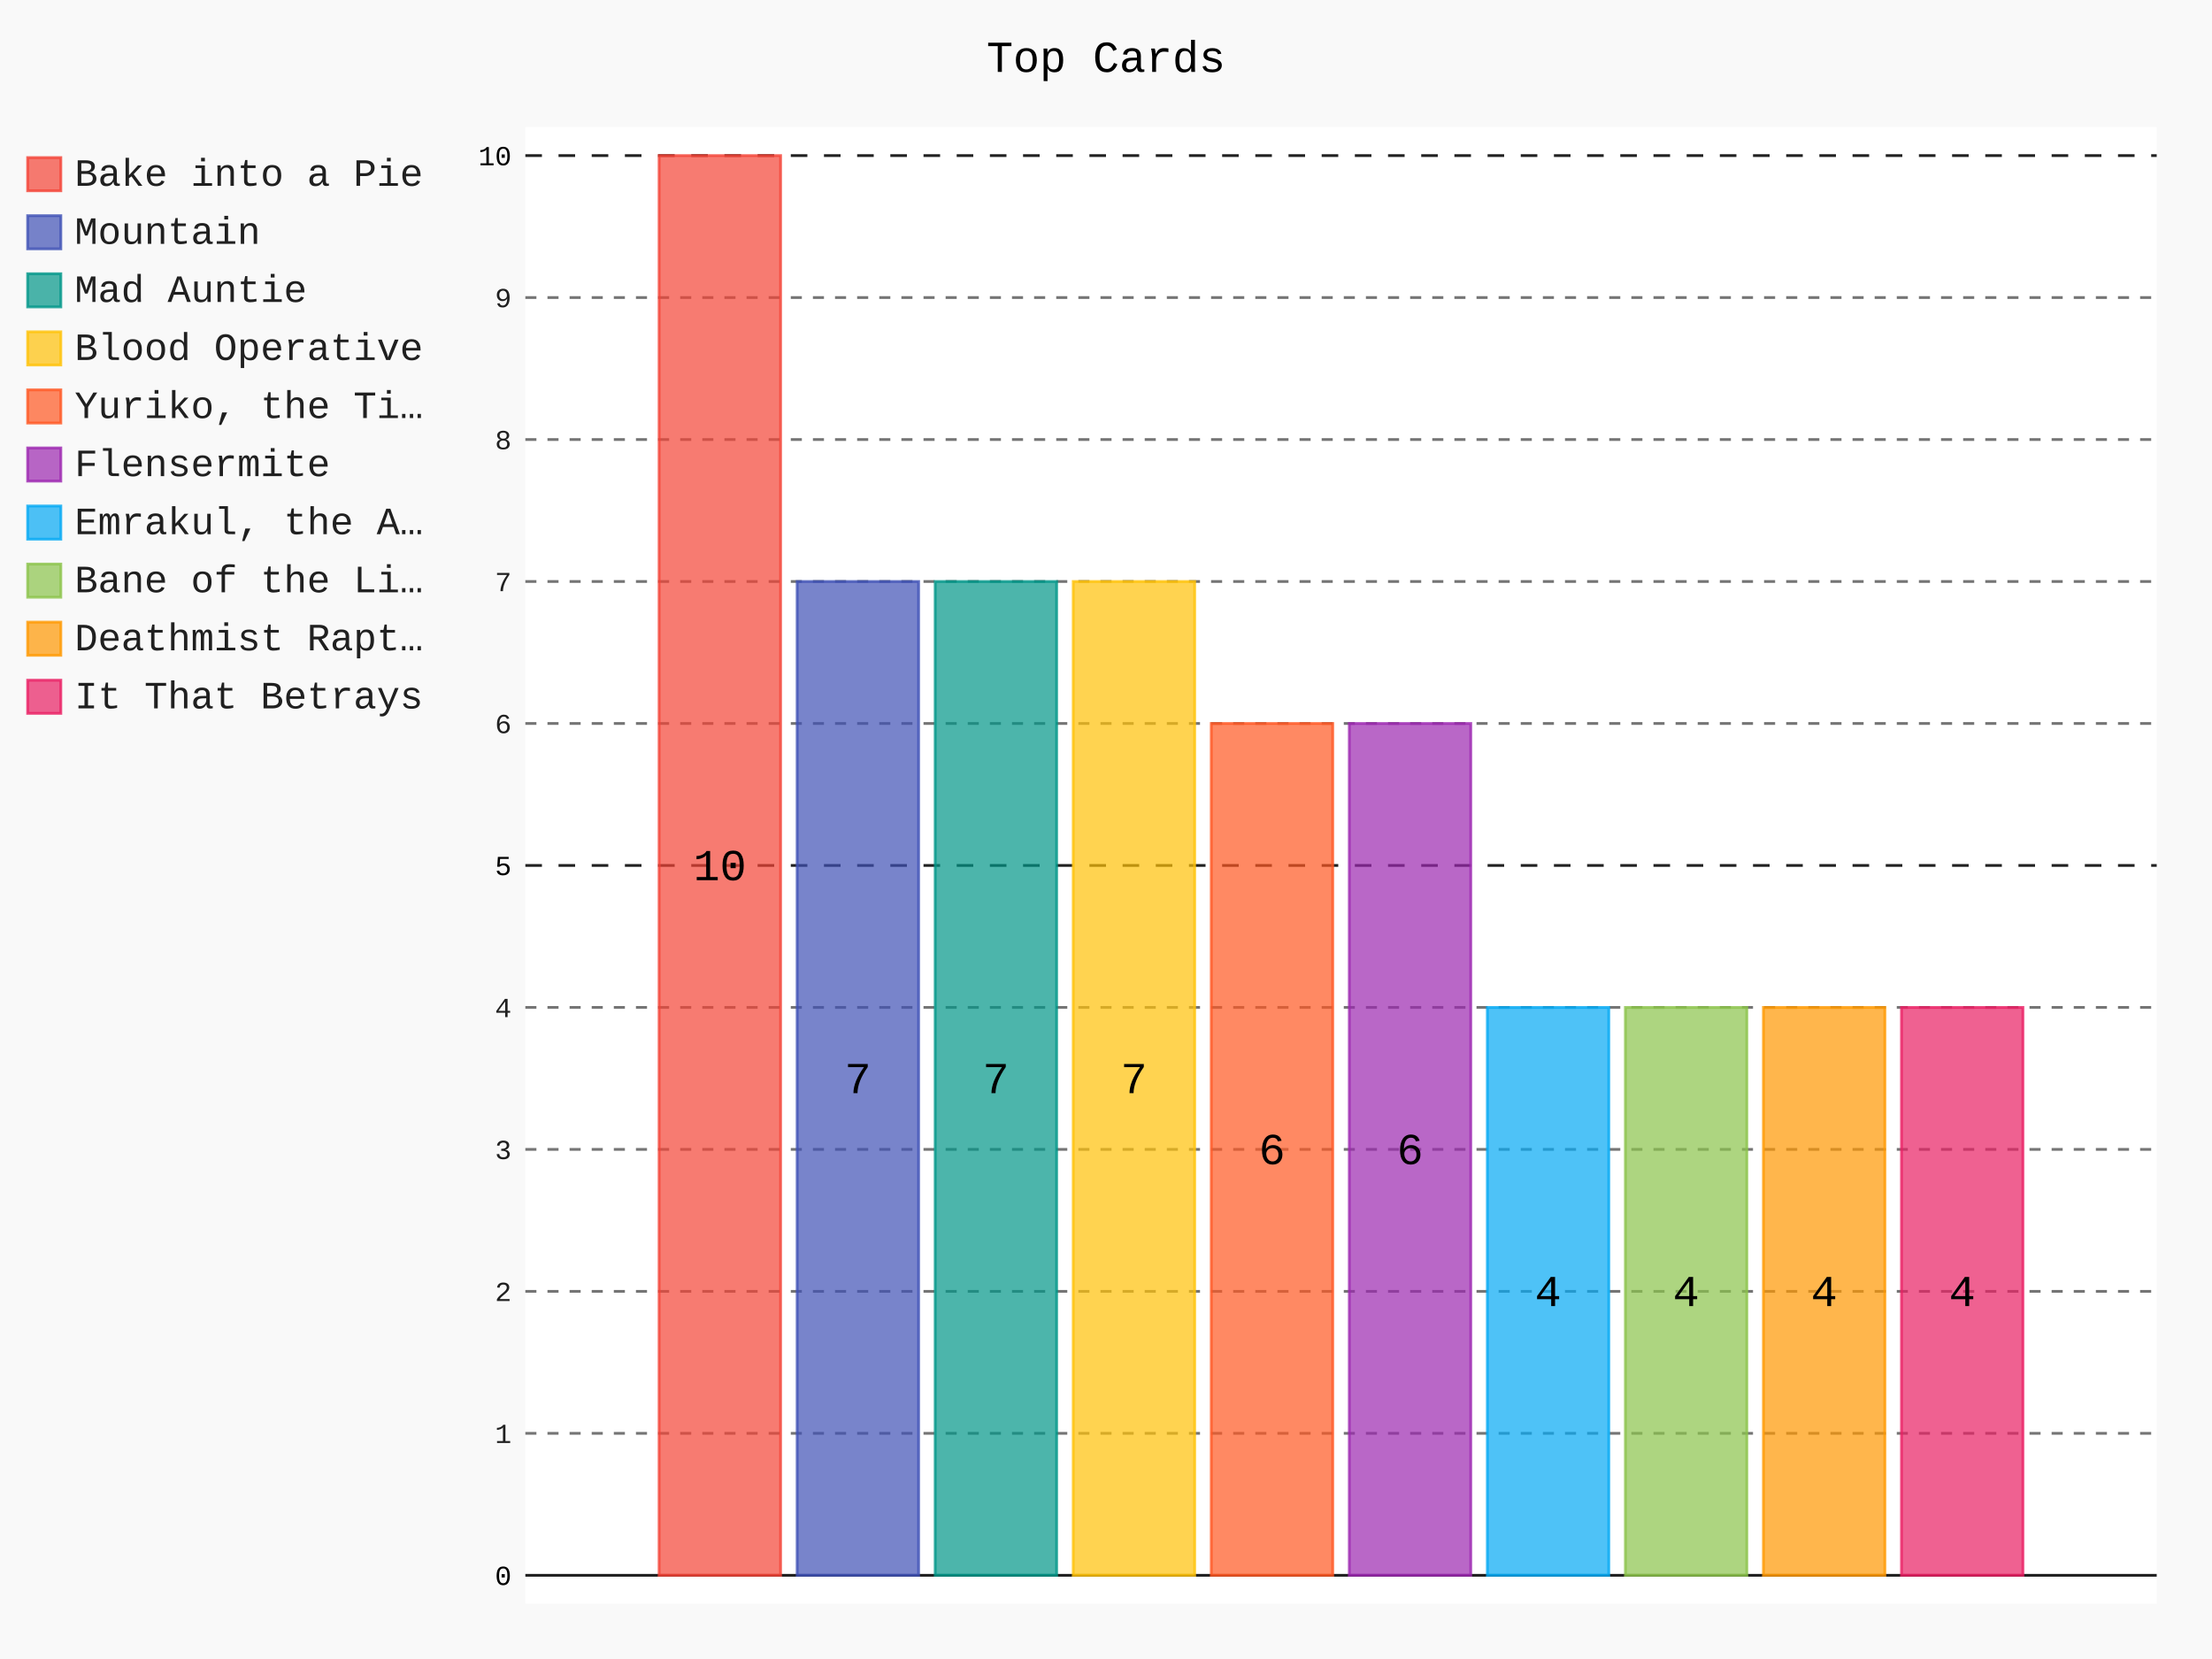
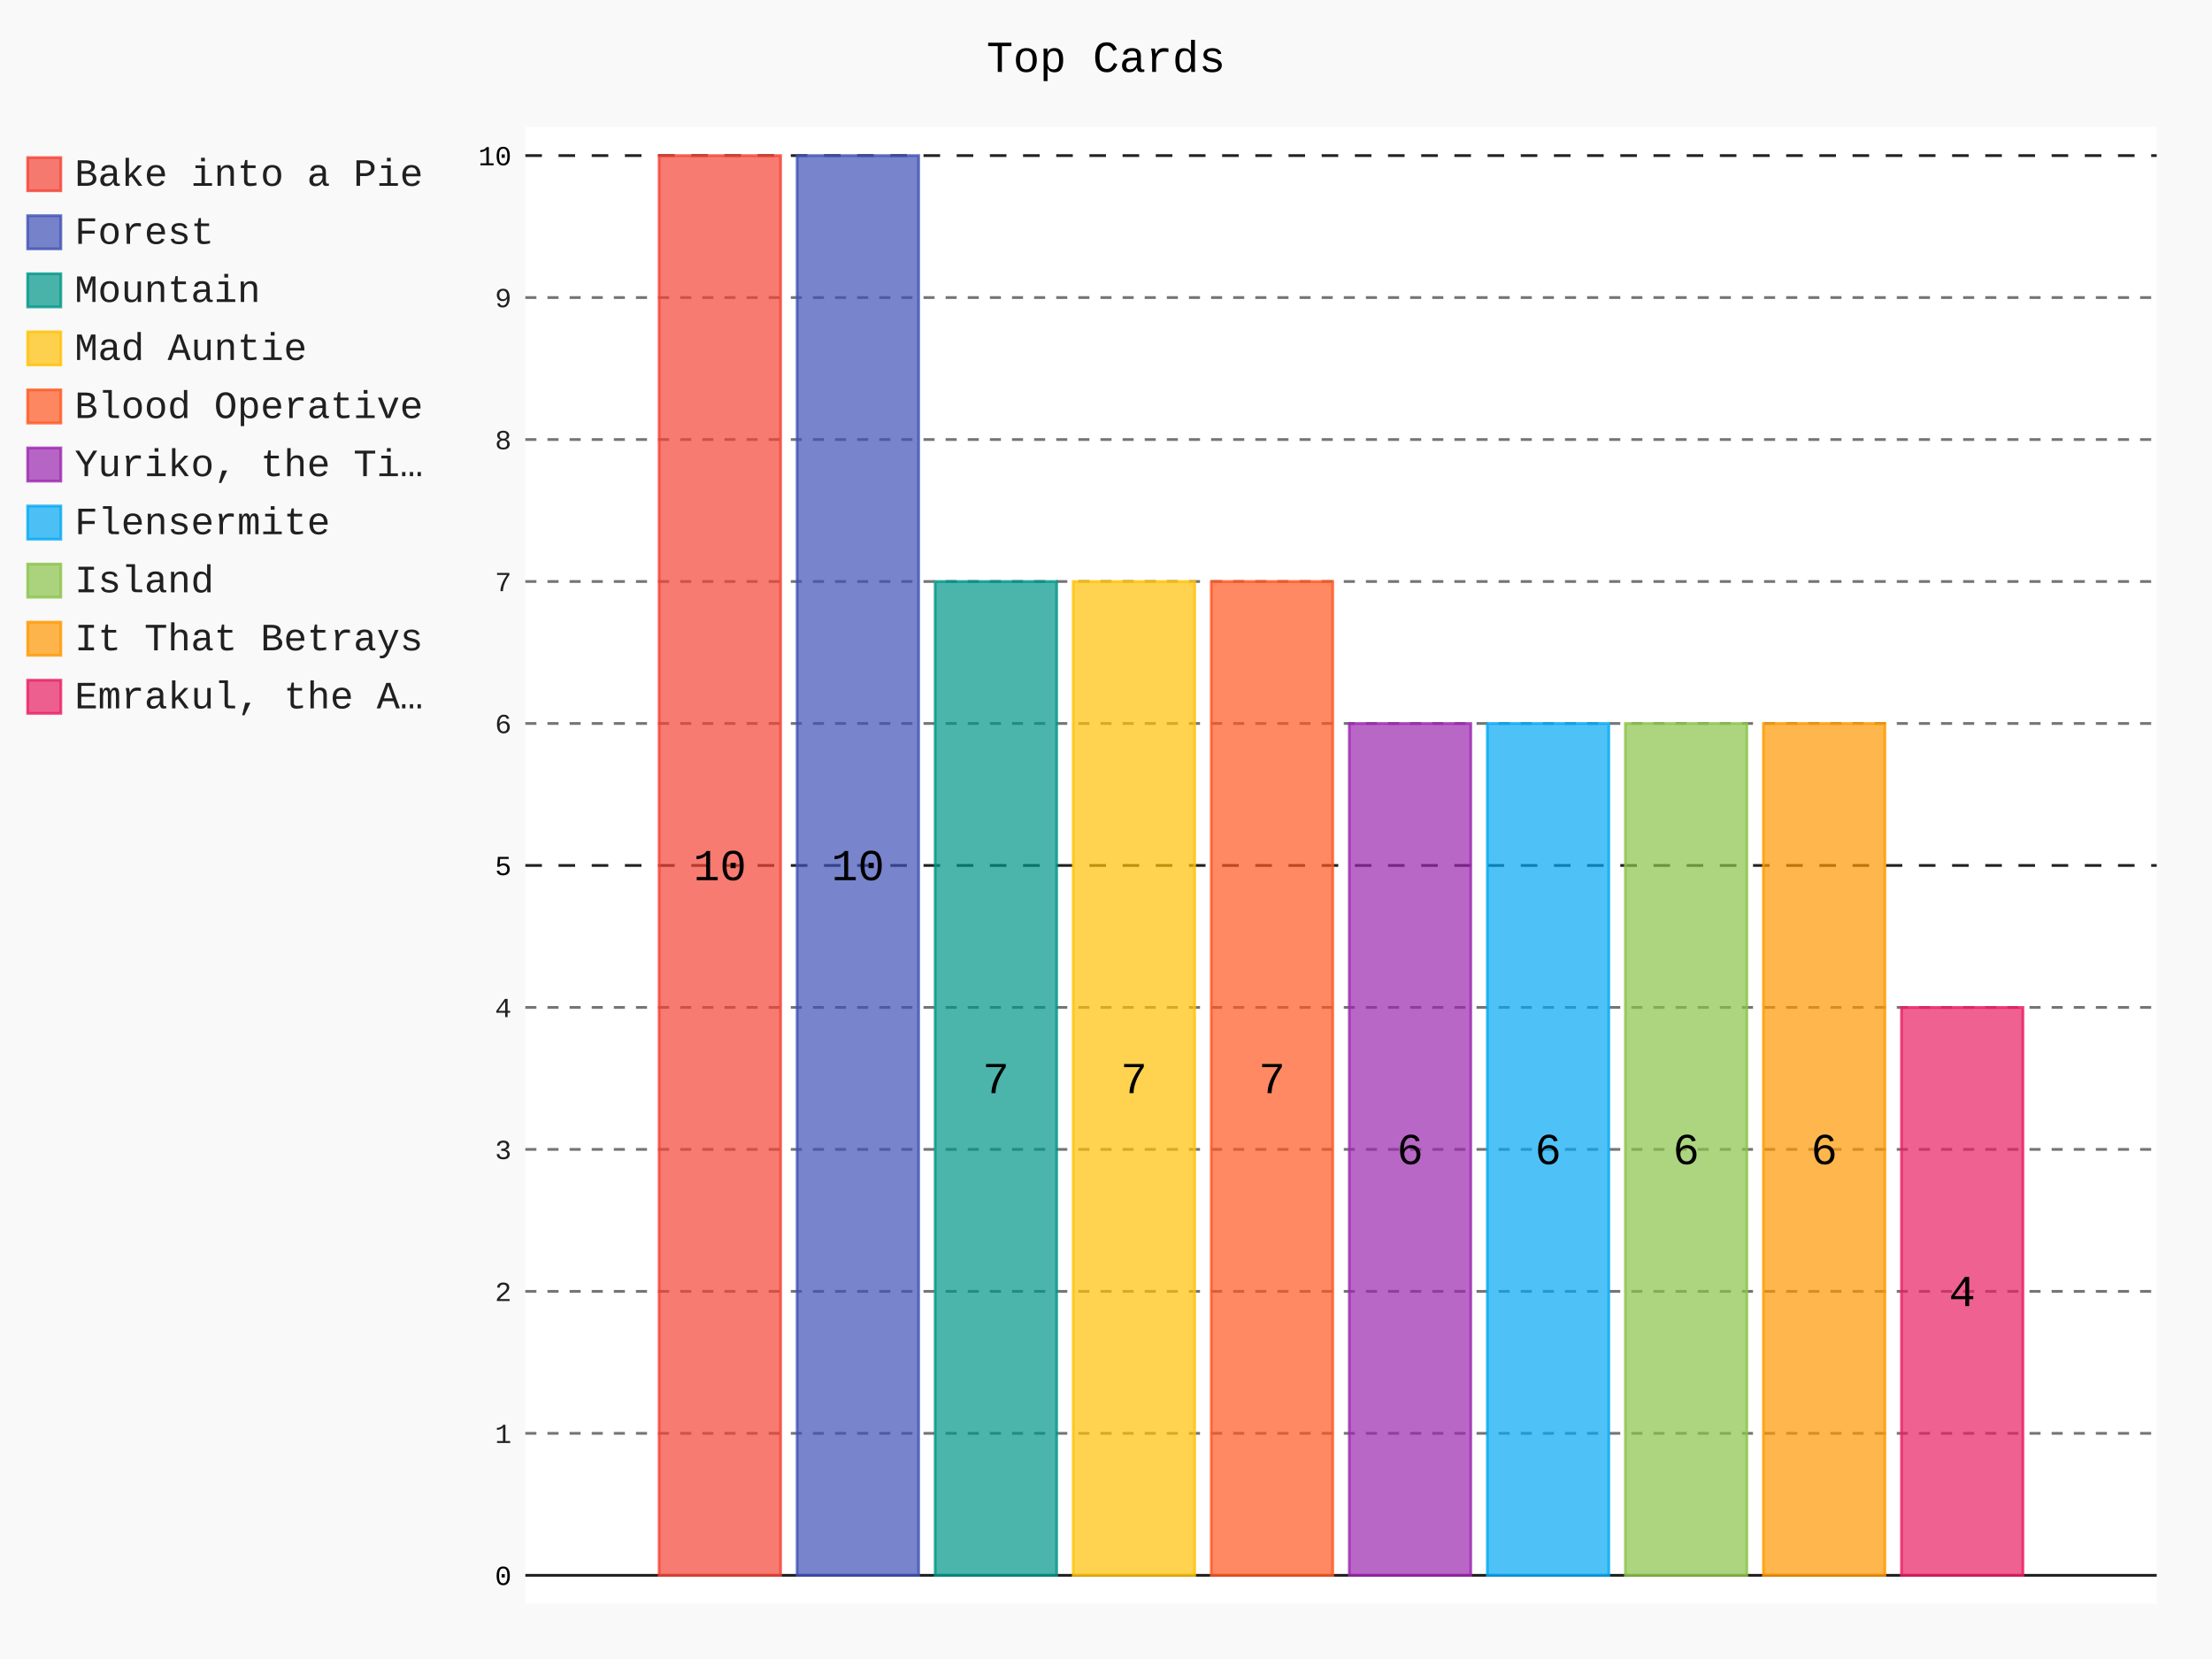
- <svg xmlns="http://www.w3.org/2000/svg" id="chart-e1a0ec82-c237-4f7b-b0f6-991a16e73cd8" class="pygal-chart" viewBox="0 0 800 600">
+ <svg xmlns="http://www.w3.org/2000/svg" id="chart-74da22dc-06f7-42fd-98d6-a9eb249e739f" class="pygal-chart" viewBox="0 0 800 600">
  <defs>
-     <style type="text/css">#chart-e1a0ec82-c237-4f7b-b0f6-991a16e73cd8{-webkit-user-select:none;-webkit-font-smoothing:antialiased;font-family:Consolas,"Liberation Mono",Menlo,Courier,monospace}#chart-e1a0ec82-c237-4f7b-b0f6-991a16e73cd8 .title{font-family:Consolas,"Liberation Mono",Menlo,Courier,monospace;font-size:16px}#chart-e1a0ec82-c237-4f7b-b0f6-991a16e73cd8 .legends .legend text{font-family:Consolas,"Liberation Mono",Menlo,Courier,monospace;font-size:14px}#chart-e1a0ec82-c237-4f7b-b0f6-991a16e73cd8 .axis text{font-family:Consolas,"Liberation Mono",Menlo,Courier,monospace;font-size:10px}#chart-e1a0ec82-c237-4f7b-b0f6-991a16e73cd8 .axis text.major{font-family:Consolas,"Liberation Mono",Menlo,Courier,monospace;font-size:10px}#chart-e1a0ec82-c237-4f7b-b0f6-991a16e73cd8 .text-overlay text.value{font-family:Consolas,"Liberation Mono",Menlo,Courier,monospace;font-size:16px}#chart-e1a0ec82-c237-4f7b-b0f6-991a16e73cd8 .text-overlay text.label{font-family:Consolas,"Liberation Mono",Menlo,Courier,monospace;font-size:10px}#chart-e1a0ec82-c237-4f7b-b0f6-991a16e73cd8 .tooltip{font-family:Consolas,"Liberation Mono",Menlo,Courier,monospace;font-size:14px}#chart-e1a0ec82-c237-4f7b-b0f6-991a16e73cd8 text.no_data{font-family:Consolas,"Liberation Mono",Menlo,Courier,monospace;font-size:64px}
- #chart-e1a0ec82-c237-4f7b-b0f6-991a16e73cd8{background-color:rgba(249,249,249,1)}#chart-e1a0ec82-c237-4f7b-b0f6-991a16e73cd8 path,#chart-e1a0ec82-c237-4f7b-b0f6-991a16e73cd8 line,#chart-e1a0ec82-c237-4f7b-b0f6-991a16e73cd8 rect,#chart-e1a0ec82-c237-4f7b-b0f6-991a16e73cd8 circle{-webkit-transition:150ms;-moz-transition:150ms;transition:150ms}#chart-e1a0ec82-c237-4f7b-b0f6-991a16e73cd8 .graph &gt; .background{fill:rgba(249,249,249,1)}#chart-e1a0ec82-c237-4f7b-b0f6-991a16e73cd8 .plot &gt; .background{fill:rgba(255,255,255,1)}#chart-e1a0ec82-c237-4f7b-b0f6-991a16e73cd8 .graph{fill:rgba(0,0,0,.87)}#chart-e1a0ec82-c237-4f7b-b0f6-991a16e73cd8 text.no_data{fill:rgba(0,0,0,1)}#chart-e1a0ec82-c237-4f7b-b0f6-991a16e73cd8 .title{fill:rgba(0,0,0,1)}#chart-e1a0ec82-c237-4f7b-b0f6-991a16e73cd8 .legends .legend text{fill:rgba(0,0,0,.87)}#chart-e1a0ec82-c237-4f7b-b0f6-991a16e73cd8 .legends .legend:hover text{fill:rgba(0,0,0,1)}#chart-e1a0ec82-c237-4f7b-b0f6-991a16e73cd8 .axis .line{stroke:rgba(0,0,0,1)}#chart-e1a0ec82-c237-4f7b-b0f6-991a16e73cd8 .axis .guide.line{stroke:rgba(0,0,0,.54)}#chart-e1a0ec82-c237-4f7b-b0f6-991a16e73cd8 .axis .major.line{stroke:rgba(0,0,0,.87)}#chart-e1a0ec82-c237-4f7b-b0f6-991a16e73cd8 .axis text.major{fill:rgba(0,0,0,1)}#chart-e1a0ec82-c237-4f7b-b0f6-991a16e73cd8 .axis.y .guides:hover .guide.line,#chart-e1a0ec82-c237-4f7b-b0f6-991a16e73cd8 .line-graph .axis.x .guides:hover .guide.line,#chart-e1a0ec82-c237-4f7b-b0f6-991a16e73cd8 .stackedline-graph .axis.x .guides:hover .guide.line,#chart-e1a0ec82-c237-4f7b-b0f6-991a16e73cd8 .xy-graph .axis.x .guides:hover .guide.line{stroke:rgba(0,0,0,1)}#chart-e1a0ec82-c237-4f7b-b0f6-991a16e73cd8 .axis .guides:hover text{fill:rgba(0,0,0,1)}#chart-e1a0ec82-c237-4f7b-b0f6-991a16e73cd8 .reactive{fill-opacity:.7;stroke-opacity:.8}#chart-e1a0ec82-c237-4f7b-b0f6-991a16e73cd8 .ci{stroke:rgba(0,0,0,.87)}#chart-e1a0ec82-c237-4f7b-b0f6-991a16e73cd8 .reactive.active,#chart-e1a0ec82-c237-4f7b-b0f6-991a16e73cd8 .active .reactive{fill-opacity:.8;stroke-opacity:.9;stroke-width:4}#chart-e1a0ec82-c237-4f7b-b0f6-991a16e73cd8 .ci .reactive.active{stroke-width:1.5}#chart-e1a0ec82-c237-4f7b-b0f6-991a16e73cd8 .series text{fill:rgba(0,0,0,1)}#chart-e1a0ec82-c237-4f7b-b0f6-991a16e73cd8 .tooltip rect{fill:rgba(255,255,255,1);stroke:rgba(0,0,0,1);-webkit-transition:opacity 150ms;-moz-transition:opacity 150ms;transition:opacity 150ms}#chart-e1a0ec82-c237-4f7b-b0f6-991a16e73cd8 .tooltip .label{fill:rgba(0,0,0,.87)}#chart-e1a0ec82-c237-4f7b-b0f6-991a16e73cd8 .tooltip .label{fill:rgba(0,0,0,.87)}#chart-e1a0ec82-c237-4f7b-b0f6-991a16e73cd8 .tooltip .legend{font-size:.8em;fill:rgba(0,0,0,.54)}#chart-e1a0ec82-c237-4f7b-b0f6-991a16e73cd8 .tooltip .x_label{font-size:.6em;fill:rgba(0,0,0,1)}#chart-e1a0ec82-c237-4f7b-b0f6-991a16e73cd8 .tooltip .xlink{font-size:.5em;text-decoration:underline}#chart-e1a0ec82-c237-4f7b-b0f6-991a16e73cd8 .tooltip .value{font-size:1.5em}#chart-e1a0ec82-c237-4f7b-b0f6-991a16e73cd8 .bound{font-size:.5em}#chart-e1a0ec82-c237-4f7b-b0f6-991a16e73cd8 .max-value{font-size:.75em;fill:rgba(0,0,0,.54)}#chart-e1a0ec82-c237-4f7b-b0f6-991a16e73cd8 .map-element{fill:rgba(255,255,255,1);stroke:rgba(0,0,0,.54) !important}#chart-e1a0ec82-c237-4f7b-b0f6-991a16e73cd8 .map-element .reactive{fill-opacity:inherit;stroke-opacity:inherit}#chart-e1a0ec82-c237-4f7b-b0f6-991a16e73cd8 .color-0,#chart-e1a0ec82-c237-4f7b-b0f6-991a16e73cd8 .color-0 a:visited{stroke:#F44336;fill:#F44336}#chart-e1a0ec82-c237-4f7b-b0f6-991a16e73cd8 .color-1,#chart-e1a0ec82-c237-4f7b-b0f6-991a16e73cd8 .color-1 a:visited{stroke:#3F51B5;fill:#3F51B5}#chart-e1a0ec82-c237-4f7b-b0f6-991a16e73cd8 .color-2,#chart-e1a0ec82-c237-4f7b-b0f6-991a16e73cd8 .color-2 a:visited{stroke:#009688;fill:#009688}#chart-e1a0ec82-c237-4f7b-b0f6-991a16e73cd8 .color-3,#chart-e1a0ec82-c237-4f7b-b0f6-991a16e73cd8 .color-3 a:visited{stroke:#FFC107;fill:#FFC107}#chart-e1a0ec82-c237-4f7b-b0f6-991a16e73cd8 .color-4,#chart-e1a0ec82-c237-4f7b-b0f6-991a16e73cd8 .color-4 a:visited{stroke:#FF5722;fill:#FF5722}#chart-e1a0ec82-c237-4f7b-b0f6-991a16e73cd8 .color-5,#chart-e1a0ec82-c237-4f7b-b0f6-991a16e73cd8 .color-5 a:visited{stroke:#9C27B0;fill:#9C27B0}#chart-e1a0ec82-c237-4f7b-b0f6-991a16e73cd8 .color-6,#chart-e1a0ec82-c237-4f7b-b0f6-991a16e73cd8 .color-6 a:visited{stroke:#03A9F4;fill:#03A9F4}#chart-e1a0ec82-c237-4f7b-b0f6-991a16e73cd8 .color-7,#chart-e1a0ec82-c237-4f7b-b0f6-991a16e73cd8 .color-7 a:visited{stroke:#8BC34A;fill:#8BC34A}#chart-e1a0ec82-c237-4f7b-b0f6-991a16e73cd8 .color-8,#chart-e1a0ec82-c237-4f7b-b0f6-991a16e73cd8 .color-8 a:visited{stroke:#FF9800;fill:#FF9800}#chart-e1a0ec82-c237-4f7b-b0f6-991a16e73cd8 .color-9,#chart-e1a0ec82-c237-4f7b-b0f6-991a16e73cd8 .color-9 a:visited{stroke:#E91E63;fill:#E91E63}#chart-e1a0ec82-c237-4f7b-b0f6-991a16e73cd8 .text-overlay .color-0 text{fill:black}#chart-e1a0ec82-c237-4f7b-b0f6-991a16e73cd8 .text-overlay .color-1 text{fill:black}#chart-e1a0ec82-c237-4f7b-b0f6-991a16e73cd8 .text-overlay .color-2 text{fill:black}#chart-e1a0ec82-c237-4f7b-b0f6-991a16e73cd8 .text-overlay .color-3 text{fill:black}#chart-e1a0ec82-c237-4f7b-b0f6-991a16e73cd8 .text-overlay .color-4 text{fill:black}#chart-e1a0ec82-c237-4f7b-b0f6-991a16e73cd8 .text-overlay .color-5 text{fill:black}#chart-e1a0ec82-c237-4f7b-b0f6-991a16e73cd8 .text-overlay .color-6 text{fill:black}#chart-e1a0ec82-c237-4f7b-b0f6-991a16e73cd8 .text-overlay .color-7 text{fill:black}#chart-e1a0ec82-c237-4f7b-b0f6-991a16e73cd8 .text-overlay .color-8 text{fill:black}#chart-e1a0ec82-c237-4f7b-b0f6-991a16e73cd8 .text-overlay .color-9 text{fill:black}
- #chart-e1a0ec82-c237-4f7b-b0f6-991a16e73cd8 text.no_data{text-anchor:middle}#chart-e1a0ec82-c237-4f7b-b0f6-991a16e73cd8 .guide.line{fill:none}#chart-e1a0ec82-c237-4f7b-b0f6-991a16e73cd8 .centered{text-anchor:middle}#chart-e1a0ec82-c237-4f7b-b0f6-991a16e73cd8 .title{text-anchor:middle}#chart-e1a0ec82-c237-4f7b-b0f6-991a16e73cd8 .legends .legend text{fill-opacity:1}#chart-e1a0ec82-c237-4f7b-b0f6-991a16e73cd8 .axis.x text{text-anchor:middle}#chart-e1a0ec82-c237-4f7b-b0f6-991a16e73cd8 .axis.x:not(.web) text[transform]{text-anchor:start}#chart-e1a0ec82-c237-4f7b-b0f6-991a16e73cd8 .axis.x:not(.web) text[transform].backwards{text-anchor:end}#chart-e1a0ec82-c237-4f7b-b0f6-991a16e73cd8 .axis.y text{text-anchor:end}#chart-e1a0ec82-c237-4f7b-b0f6-991a16e73cd8 .axis.y text[transform].backwards{text-anchor:start}#chart-e1a0ec82-c237-4f7b-b0f6-991a16e73cd8 .axis.y2 text{text-anchor:start}#chart-e1a0ec82-c237-4f7b-b0f6-991a16e73cd8 .axis.y2 text[transform].backwards{text-anchor:end}#chart-e1a0ec82-c237-4f7b-b0f6-991a16e73cd8 .axis .guide.line{stroke-dasharray:4,4}#chart-e1a0ec82-c237-4f7b-b0f6-991a16e73cd8 .axis .major.guide.line{stroke-dasharray:6,6}#chart-e1a0ec82-c237-4f7b-b0f6-991a16e73cd8 .horizontal .axis.y .guide.line,#chart-e1a0ec82-c237-4f7b-b0f6-991a16e73cd8 .horizontal .axis.y2 .guide.line,#chart-e1a0ec82-c237-4f7b-b0f6-991a16e73cd8 .vertical .axis.x .guide.line{opacity:0}#chart-e1a0ec82-c237-4f7b-b0f6-991a16e73cd8 .horizontal .axis.always_show .guide.line,#chart-e1a0ec82-c237-4f7b-b0f6-991a16e73cd8 .vertical .axis.always_show .guide.line{opacity:1 !important}#chart-e1a0ec82-c237-4f7b-b0f6-991a16e73cd8 .axis.y .guides:hover .guide.line,#chart-e1a0ec82-c237-4f7b-b0f6-991a16e73cd8 .axis.y2 .guides:hover .guide.line,#chart-e1a0ec82-c237-4f7b-b0f6-991a16e73cd8 .axis.x .guides:hover .guide.line{opacity:1}#chart-e1a0ec82-c237-4f7b-b0f6-991a16e73cd8 .axis .guides:hover text{opacity:1}#chart-e1a0ec82-c237-4f7b-b0f6-991a16e73cd8 .nofill{fill:none}#chart-e1a0ec82-c237-4f7b-b0f6-991a16e73cd8 .subtle-fill{fill-opacity:.2}#chart-e1a0ec82-c237-4f7b-b0f6-991a16e73cd8 .dot{stroke-width:1px;fill-opacity:1}#chart-e1a0ec82-c237-4f7b-b0f6-991a16e73cd8 .dot.active{stroke-width:5px}#chart-e1a0ec82-c237-4f7b-b0f6-991a16e73cd8 .dot.negative{fill:transparent}#chart-e1a0ec82-c237-4f7b-b0f6-991a16e73cd8 text,#chart-e1a0ec82-c237-4f7b-b0f6-991a16e73cd8 tspan{stroke:none !important}#chart-e1a0ec82-c237-4f7b-b0f6-991a16e73cd8 .series text.active{opacity:1}#chart-e1a0ec82-c237-4f7b-b0f6-991a16e73cd8 .tooltip rect{fill-opacity:.95;stroke-width:.5}#chart-e1a0ec82-c237-4f7b-b0f6-991a16e73cd8 .tooltip text{fill-opacity:1}#chart-e1a0ec82-c237-4f7b-b0f6-991a16e73cd8 .showable{visibility:hidden}#chart-e1a0ec82-c237-4f7b-b0f6-991a16e73cd8 .showable.shown{visibility:visible}#chart-e1a0ec82-c237-4f7b-b0f6-991a16e73cd8 .gauge-background{fill:rgba(229,229,229,1);stroke:none}#chart-e1a0ec82-c237-4f7b-b0f6-991a16e73cd8 .bg-lines{stroke:rgba(249,249,249,1);stroke-width:2px}</style>
+     <style type="text/css">#chart-74da22dc-06f7-42fd-98d6-a9eb249e739f{-webkit-user-select:none;-webkit-font-smoothing:antialiased;font-family:Consolas,"Liberation Mono",Menlo,Courier,monospace}#chart-74da22dc-06f7-42fd-98d6-a9eb249e739f .title{font-family:Consolas,"Liberation Mono",Menlo,Courier,monospace;font-size:16px}#chart-74da22dc-06f7-42fd-98d6-a9eb249e739f .legends .legend text{font-family:Consolas,"Liberation Mono",Menlo,Courier,monospace;font-size:14px}#chart-74da22dc-06f7-42fd-98d6-a9eb249e739f .axis text{font-family:Consolas,"Liberation Mono",Menlo,Courier,monospace;font-size:10px}#chart-74da22dc-06f7-42fd-98d6-a9eb249e739f .axis text.major{font-family:Consolas,"Liberation Mono",Menlo,Courier,monospace;font-size:10px}#chart-74da22dc-06f7-42fd-98d6-a9eb249e739f .text-overlay text.value{font-family:Consolas,"Liberation Mono",Menlo,Courier,monospace;font-size:16px}#chart-74da22dc-06f7-42fd-98d6-a9eb249e739f .text-overlay text.label{font-family:Consolas,"Liberation Mono",Menlo,Courier,monospace;font-size:10px}#chart-74da22dc-06f7-42fd-98d6-a9eb249e739f .tooltip{font-family:Consolas,"Liberation Mono",Menlo,Courier,monospace;font-size:14px}#chart-74da22dc-06f7-42fd-98d6-a9eb249e739f text.no_data{font-family:Consolas,"Liberation Mono",Menlo,Courier,monospace;font-size:64px}
+ #chart-74da22dc-06f7-42fd-98d6-a9eb249e739f{background-color:rgba(249,249,249,1)}#chart-74da22dc-06f7-42fd-98d6-a9eb249e739f path,#chart-74da22dc-06f7-42fd-98d6-a9eb249e739f line,#chart-74da22dc-06f7-42fd-98d6-a9eb249e739f rect,#chart-74da22dc-06f7-42fd-98d6-a9eb249e739f circle{-webkit-transition:150ms;-moz-transition:150ms;transition:150ms}#chart-74da22dc-06f7-42fd-98d6-a9eb249e739f .graph &gt; .background{fill:rgba(249,249,249,1)}#chart-74da22dc-06f7-42fd-98d6-a9eb249e739f .plot &gt; .background{fill:rgba(255,255,255,1)}#chart-74da22dc-06f7-42fd-98d6-a9eb249e739f .graph{fill:rgba(0,0,0,.87)}#chart-74da22dc-06f7-42fd-98d6-a9eb249e739f text.no_data{fill:rgba(0,0,0,1)}#chart-74da22dc-06f7-42fd-98d6-a9eb249e739f .title{fill:rgba(0,0,0,1)}#chart-74da22dc-06f7-42fd-98d6-a9eb249e739f .legends .legend text{fill:rgba(0,0,0,.87)}#chart-74da22dc-06f7-42fd-98d6-a9eb249e739f .legends .legend:hover text{fill:rgba(0,0,0,1)}#chart-74da22dc-06f7-42fd-98d6-a9eb249e739f .axis .line{stroke:rgba(0,0,0,1)}#chart-74da22dc-06f7-42fd-98d6-a9eb249e739f .axis .guide.line{stroke:rgba(0,0,0,.54)}#chart-74da22dc-06f7-42fd-98d6-a9eb249e739f .axis .major.line{stroke:rgba(0,0,0,.87)}#chart-74da22dc-06f7-42fd-98d6-a9eb249e739f .axis text.major{fill:rgba(0,0,0,1)}#chart-74da22dc-06f7-42fd-98d6-a9eb249e739f .axis.y .guides:hover .guide.line,#chart-74da22dc-06f7-42fd-98d6-a9eb249e739f .line-graph .axis.x .guides:hover .guide.line,#chart-74da22dc-06f7-42fd-98d6-a9eb249e739f .stackedline-graph .axis.x .guides:hover .guide.line,#chart-74da22dc-06f7-42fd-98d6-a9eb249e739f .xy-graph .axis.x .guides:hover .guide.line{stroke:rgba(0,0,0,1)}#chart-74da22dc-06f7-42fd-98d6-a9eb249e739f .axis .guides:hover text{fill:rgba(0,0,0,1)}#chart-74da22dc-06f7-42fd-98d6-a9eb249e739f .reactive{fill-opacity:.7;stroke-opacity:.8}#chart-74da22dc-06f7-42fd-98d6-a9eb249e739f .ci{stroke:rgba(0,0,0,.87)}#chart-74da22dc-06f7-42fd-98d6-a9eb249e739f .reactive.active,#chart-74da22dc-06f7-42fd-98d6-a9eb249e739f .active .reactive{fill-opacity:.8;stroke-opacity:.9;stroke-width:4}#chart-74da22dc-06f7-42fd-98d6-a9eb249e739f .ci .reactive.active{stroke-width:1.5}#chart-74da22dc-06f7-42fd-98d6-a9eb249e739f .series text{fill:rgba(0,0,0,1)}#chart-74da22dc-06f7-42fd-98d6-a9eb249e739f .tooltip rect{fill:rgba(255,255,255,1);stroke:rgba(0,0,0,1);-webkit-transition:opacity 150ms;-moz-transition:opacity 150ms;transition:opacity 150ms}#chart-74da22dc-06f7-42fd-98d6-a9eb249e739f .tooltip .label{fill:rgba(0,0,0,.87)}#chart-74da22dc-06f7-42fd-98d6-a9eb249e739f .tooltip .label{fill:rgba(0,0,0,.87)}#chart-74da22dc-06f7-42fd-98d6-a9eb249e739f .tooltip .legend{font-size:.8em;fill:rgba(0,0,0,.54)}#chart-74da22dc-06f7-42fd-98d6-a9eb249e739f .tooltip .x_label{font-size:.6em;fill:rgba(0,0,0,1)}#chart-74da22dc-06f7-42fd-98d6-a9eb249e739f .tooltip .xlink{font-size:.5em;text-decoration:underline}#chart-74da22dc-06f7-42fd-98d6-a9eb249e739f .tooltip .value{font-size:1.5em}#chart-74da22dc-06f7-42fd-98d6-a9eb249e739f .bound{font-size:.5em}#chart-74da22dc-06f7-42fd-98d6-a9eb249e739f .max-value{font-size:.75em;fill:rgba(0,0,0,.54)}#chart-74da22dc-06f7-42fd-98d6-a9eb249e739f .map-element{fill:rgba(255,255,255,1);stroke:rgba(0,0,0,.54) !important}#chart-74da22dc-06f7-42fd-98d6-a9eb249e739f .map-element .reactive{fill-opacity:inherit;stroke-opacity:inherit}#chart-74da22dc-06f7-42fd-98d6-a9eb249e739f .color-0,#chart-74da22dc-06f7-42fd-98d6-a9eb249e739f .color-0 a:visited{stroke:#F44336;fill:#F44336}#chart-74da22dc-06f7-42fd-98d6-a9eb249e739f .color-1,#chart-74da22dc-06f7-42fd-98d6-a9eb249e739f .color-1 a:visited{stroke:#3F51B5;fill:#3F51B5}#chart-74da22dc-06f7-42fd-98d6-a9eb249e739f .color-2,#chart-74da22dc-06f7-42fd-98d6-a9eb249e739f .color-2 a:visited{stroke:#009688;fill:#009688}#chart-74da22dc-06f7-42fd-98d6-a9eb249e739f .color-3,#chart-74da22dc-06f7-42fd-98d6-a9eb249e739f .color-3 a:visited{stroke:#FFC107;fill:#FFC107}#chart-74da22dc-06f7-42fd-98d6-a9eb249e739f .color-4,#chart-74da22dc-06f7-42fd-98d6-a9eb249e739f .color-4 a:visited{stroke:#FF5722;fill:#FF5722}#chart-74da22dc-06f7-42fd-98d6-a9eb249e739f .color-5,#chart-74da22dc-06f7-42fd-98d6-a9eb249e739f .color-5 a:visited{stroke:#9C27B0;fill:#9C27B0}#chart-74da22dc-06f7-42fd-98d6-a9eb249e739f .color-6,#chart-74da22dc-06f7-42fd-98d6-a9eb249e739f .color-6 a:visited{stroke:#03A9F4;fill:#03A9F4}#chart-74da22dc-06f7-42fd-98d6-a9eb249e739f .color-7,#chart-74da22dc-06f7-42fd-98d6-a9eb249e739f .color-7 a:visited{stroke:#8BC34A;fill:#8BC34A}#chart-74da22dc-06f7-42fd-98d6-a9eb249e739f .color-8,#chart-74da22dc-06f7-42fd-98d6-a9eb249e739f .color-8 a:visited{stroke:#FF9800;fill:#FF9800}#chart-74da22dc-06f7-42fd-98d6-a9eb249e739f .color-9,#chart-74da22dc-06f7-42fd-98d6-a9eb249e739f .color-9 a:visited{stroke:#E91E63;fill:#E91E63}#chart-74da22dc-06f7-42fd-98d6-a9eb249e739f .text-overlay .color-0 text{fill:black}#chart-74da22dc-06f7-42fd-98d6-a9eb249e739f .text-overlay .color-1 text{fill:black}#chart-74da22dc-06f7-42fd-98d6-a9eb249e739f .text-overlay .color-2 text{fill:black}#chart-74da22dc-06f7-42fd-98d6-a9eb249e739f .text-overlay .color-3 text{fill:black}#chart-74da22dc-06f7-42fd-98d6-a9eb249e739f .text-overlay .color-4 text{fill:black}#chart-74da22dc-06f7-42fd-98d6-a9eb249e739f .text-overlay .color-5 text{fill:black}#chart-74da22dc-06f7-42fd-98d6-a9eb249e739f .text-overlay .color-6 text{fill:black}#chart-74da22dc-06f7-42fd-98d6-a9eb249e739f .text-overlay .color-7 text{fill:black}#chart-74da22dc-06f7-42fd-98d6-a9eb249e739f .text-overlay .color-8 text{fill:black}#chart-74da22dc-06f7-42fd-98d6-a9eb249e739f .text-overlay .color-9 text{fill:black}
+ #chart-74da22dc-06f7-42fd-98d6-a9eb249e739f text.no_data{text-anchor:middle}#chart-74da22dc-06f7-42fd-98d6-a9eb249e739f .guide.line{fill:none}#chart-74da22dc-06f7-42fd-98d6-a9eb249e739f .centered{text-anchor:middle}#chart-74da22dc-06f7-42fd-98d6-a9eb249e739f .title{text-anchor:middle}#chart-74da22dc-06f7-42fd-98d6-a9eb249e739f .legends .legend text{fill-opacity:1}#chart-74da22dc-06f7-42fd-98d6-a9eb249e739f .axis.x text{text-anchor:middle}#chart-74da22dc-06f7-42fd-98d6-a9eb249e739f .axis.x:not(.web) text[transform]{text-anchor:start}#chart-74da22dc-06f7-42fd-98d6-a9eb249e739f .axis.x:not(.web) text[transform].backwards{text-anchor:end}#chart-74da22dc-06f7-42fd-98d6-a9eb249e739f .axis.y text{text-anchor:end}#chart-74da22dc-06f7-42fd-98d6-a9eb249e739f .axis.y text[transform].backwards{text-anchor:start}#chart-74da22dc-06f7-42fd-98d6-a9eb249e739f .axis.y2 text{text-anchor:start}#chart-74da22dc-06f7-42fd-98d6-a9eb249e739f .axis.y2 text[transform].backwards{text-anchor:end}#chart-74da22dc-06f7-42fd-98d6-a9eb249e739f .axis .guide.line{stroke-dasharray:4,4}#chart-74da22dc-06f7-42fd-98d6-a9eb249e739f .axis .major.guide.line{stroke-dasharray:6,6}#chart-74da22dc-06f7-42fd-98d6-a9eb249e739f .horizontal .axis.y .guide.line,#chart-74da22dc-06f7-42fd-98d6-a9eb249e739f .horizontal .axis.y2 .guide.line,#chart-74da22dc-06f7-42fd-98d6-a9eb249e739f .vertical .axis.x .guide.line{opacity:0}#chart-74da22dc-06f7-42fd-98d6-a9eb249e739f .horizontal .axis.always_show .guide.line,#chart-74da22dc-06f7-42fd-98d6-a9eb249e739f .vertical .axis.always_show .guide.line{opacity:1 !important}#chart-74da22dc-06f7-42fd-98d6-a9eb249e739f .axis.y .guides:hover .guide.line,#chart-74da22dc-06f7-42fd-98d6-a9eb249e739f .axis.y2 .guides:hover .guide.line,#chart-74da22dc-06f7-42fd-98d6-a9eb249e739f .axis.x .guides:hover .guide.line{opacity:1}#chart-74da22dc-06f7-42fd-98d6-a9eb249e739f .axis .guides:hover text{opacity:1}#chart-74da22dc-06f7-42fd-98d6-a9eb249e739f .nofill{fill:none}#chart-74da22dc-06f7-42fd-98d6-a9eb249e739f .subtle-fill{fill-opacity:.2}#chart-74da22dc-06f7-42fd-98d6-a9eb249e739f .dot{stroke-width:1px;fill-opacity:1}#chart-74da22dc-06f7-42fd-98d6-a9eb249e739f .dot.active{stroke-width:5px}#chart-74da22dc-06f7-42fd-98d6-a9eb249e739f .dot.negative{fill:transparent}#chart-74da22dc-06f7-42fd-98d6-a9eb249e739f text,#chart-74da22dc-06f7-42fd-98d6-a9eb249e739f tspan{stroke:none !important}#chart-74da22dc-06f7-42fd-98d6-a9eb249e739f .series text.active{opacity:1}#chart-74da22dc-06f7-42fd-98d6-a9eb249e739f .tooltip rect{fill-opacity:.95;stroke-width:.5}#chart-74da22dc-06f7-42fd-98d6-a9eb249e739f .tooltip text{fill-opacity:1}#chart-74da22dc-06f7-42fd-98d6-a9eb249e739f .showable{visibility:hidden}#chart-74da22dc-06f7-42fd-98d6-a9eb249e739f .showable.shown{visibility:visible}#chart-74da22dc-06f7-42fd-98d6-a9eb249e739f .gauge-background{fill:rgba(229,229,229,1);stroke:none}#chart-74da22dc-06f7-42fd-98d6-a9eb249e739f .bg-lines{stroke:rgba(249,249,249,1);stroke-width:2px}</style>
  </defs>
  <g class="graph bar-graph vertical">
    <rect class="background" height="600" width="800" x="0" y="0" />
    <g class="plot" transform="translate(190, 46)">
      <rect class="background" height="534" width="590.0" x="0" y="0" />
      <g class="axis y always_show">
        <g class="guides">
          <path class="axis major line" d="M0 523.731 h590" />
          <text class="major" x="-5" y="527.231">0</text>
        </g>
        <g class="guides">
          <path class="guide line" d="M0 472.385 h590" />
          <text class="" x="-5" y="475.885">1</text>
        </g>
        <g class="guides">
          <path class="guide line" d="M0 421.038 h590" />
          <text class="" x="-5" y="424.538">2</text>
        </g>
        <g class="guides">
          <path class="guide line" d="M0 369.692 h590" />
          <text class="" x="-5" y="373.192">3</text>
        </g>
        <g class="guides">
          <path class="guide line" d="M0 318.346 h590" />
          <text class="" x="-5" y="321.846">4</text>
        </g>
        <g class="guides">
          <path class="major guide line" d="M0 267 h590" />
          <text class="major" x="-5" y="270.5">5</text>
        </g>
        <g class="guides">
          <path class="guide line" d="M0 215.654 h590" />
          <text class="" x="-5" y="219.154">6</text>
        </g>
        <g class="guides">
          <path class="guide line" d="M0 164.308 h590" />
          <text class="" x="-5" y="167.808">7</text>
        </g>
        <g class="guides">
          <path class="guide line" d="M0 112.962 h590" />
          <text class="" x="-5" y="116.462">8</text>
        </g>
        <g class="guides">
          <path class="guide line" d="M0 61.615 h590" />
          <text class="" x="-5" y="65.115">9</text>
        </g>
        <g class="guides">
          <path class="major guide line" d="M0 10.269 h590" />
          <text class="major" x="-5" y="13.769">10</text>
        </g>
      </g>
      <g class="series serie-0 color-0">
        <g class="bars">
          <g class="bar">
            <rect class="rect reactive tooltip-trigger" height="513.462" rx="0" ry="0" width="43.932" x="48.38" y="10.269" />
          </g>
        </g>
      </g>
      <g class="series serie-1 color-1">
        <g class="bars">
          <g class="bar">
-             <rect class="rect reactive tooltip-trigger" height="359.423" rx="0" ry="0" width="43.932" x="98.303" y="164.308" />
+             <rect class="rect reactive tooltip-trigger" height="513.462" rx="0" ry="0" width="43.932" x="98.303" y="10.269" />
          </g>
        </g>
      </g>
      <g class="series serie-2 color-2">
        <g class="bars">
          <g class="bar">
            <rect class="rect reactive tooltip-trigger" height="359.423" rx="0" ry="0" width="43.932" x="148.226" y="164.308" />
          </g>
        </g>
      </g>
      <g class="series serie-3 color-3">
        <g class="bars">
          <g class="bar">
            <rect class="rect reactive tooltip-trigger" height="359.423" rx="0" ry="0" width="43.932" x="198.149" y="164.308" />
          </g>
        </g>
      </g>
      <g class="series serie-4 color-4">
        <g class="bars">
          <g class="bar">
-             <rect class="rect reactive tooltip-trigger" height="308.077" rx="0" ry="0" width="43.932" x="248.072" y="215.654" />
+             <rect class="rect reactive tooltip-trigger" height="359.423" rx="0" ry="0" width="43.932" x="248.072" y="164.308" />
          </g>
        </g>
      </g>
      <g class="series serie-5 color-5">
        <g class="bars">
          <g class="bar">
            <rect class="rect reactive tooltip-trigger" height="308.077" rx="0" ry="0" width="43.932" x="297.995" y="215.654" />
          </g>
        </g>
      </g>
      <g class="series serie-6 color-6">
        <g class="bars">
          <g class="bar">
-             <rect class="rect reactive tooltip-trigger" height="205.385" rx="0" ry="0" width="43.932" x="347.918" y="318.346" />
+             <rect class="rect reactive tooltip-trigger" height="308.077" rx="0" ry="0" width="43.932" x="347.918" y="215.654" />
          </g>
        </g>
      </g>
      <g class="series serie-7 color-7">
        <g class="bars">
          <g class="bar">
-             <rect class="rect reactive tooltip-trigger" height="205.385" rx="0" ry="0" width="43.932" x="397.842" y="318.346" />
+             <rect class="rect reactive tooltip-trigger" height="308.077" rx="0" ry="0" width="43.932" x="397.842" y="215.654" />
          </g>
        </g>
      </g>
      <g class="series serie-8 color-8">
        <g class="bars">
          <g class="bar">
-             <rect class="rect reactive tooltip-trigger" height="205.385" rx="0" ry="0" width="43.932" x="447.765" y="318.346" />
+             <rect class="rect reactive tooltip-trigger" height="308.077" rx="0" ry="0" width="43.932" x="447.765" y="215.654" />
          </g>
        </g>
      </g>
      <g class="series serie-9 color-9">
        <g class="bars">
          <g class="bar">
            <rect class="rect reactive tooltip-trigger" height="205.385" rx="0" ry="0" width="43.932" x="497.688" y="318.346" />
          </g>
        </g>
      </g>
    </g>
    <g class="titles">
      <text class="title plot_title" x="400.0" y="26">Top Cards</text>
    </g>
    <g class="plot overlay" transform="translate(190, 46)">
      <g class="series serie-0 color-0" />
      <g class="series serie-1 color-1" />
      <g class="series serie-2 color-2" />
      <g class="series serie-3 color-3" />
      <g class="series serie-4 color-4" />
      <g class="series serie-5 color-5" />
      <g class="series serie-6 color-6" />
      <g class="series serie-7 color-7" />
      <g class="series serie-8 color-8" />
      <g class="series serie-9 color-9" />
    </g>
    <g class="plot text-overlay" transform="translate(190, 46)">
      <g class="series serie-0 color-0">
        <text class="value" text-anchor="middle" x="70.346" y="272.333">10</text>
      </g>
      <g class="series serie-1 color-1">
-         <text class="value" text-anchor="middle" x="120.269" y="349.353">7</text>
+         <text class="value" text-anchor="middle" x="120.269" y="272.333">10</text>
      </g>
      <g class="series serie-2 color-2">
        <text class="value" text-anchor="middle" x="170.192" y="349.353">7</text>
      </g>
      <g class="series serie-3 color-3">
        <text class="value" text-anchor="middle" x="220.115" y="349.353">7</text>
      </g>
      <g class="series serie-4 color-4">
-         <text class="value" text-anchor="middle" x="270.038" y="375.026">6</text>
+         <text class="value" text-anchor="middle" x="270.038" y="349.353">7</text>
      </g>
      <g class="series serie-5 color-5">
        <text class="value" text-anchor="middle" x="319.962" y="375.026">6</text>
      </g>
      <g class="series serie-6 color-6">
-         <text class="value" text-anchor="middle" x="369.885" y="426.372">4</text>
+         <text class="value" text-anchor="middle" x="369.885" y="375.026">6</text>
      </g>
      <g class="series serie-7 color-7">
-         <text class="value" text-anchor="middle" x="419.808" y="426.372">4</text>
+         <text class="value" text-anchor="middle" x="419.808" y="375.026">6</text>
      </g>
      <g class="series serie-8 color-8">
-         <text class="value" text-anchor="middle" x="469.731" y="426.372">4</text>
+         <text class="value" text-anchor="middle" x="469.731" y="375.026">6</text>
      </g>
      <g class="series serie-9 color-9">
        <text class="value" text-anchor="middle" x="519.654" y="426.372">4</text>
      </g>
    </g>
    <g class="plot tooltip-overlay" transform="translate(190, 46)">
      <g class="tooltip" style="opacity: 0" transform="translate(0 0)">
        <rect class="tooltip-box" height="0" rx="0" ry="0" width="0" />
        <g class="text" />
      </g>
    </g>
    <g class="legends" transform="translate(10, 56)">
      <g class="legend reactive activate-serie" id="activate-serie-0">
        <rect class="color-0 reactive" height="12" width="12" x="0.0" y="1.0" />
        <text x="17.0" y="11.2">Bake into a Pie</text>
      </g>
      <g class="legend reactive activate-serie" id="activate-serie-1">
        <rect class="color-1 reactive" height="12" width="12" x="0.0" y="22.0" />
-         <text x="17.0" y="32.2">Mountain</text>
+         <text x="17.0" y="32.2">Forest</text>
      </g>
      <g class="legend reactive activate-serie" id="activate-serie-2">
        <rect class="color-2 reactive" height="12" width="12" x="0.0" y="43.0" />
-         <text x="17.0" y="53.2">Mad Auntie</text>
+         <text x="17.0" y="53.2">Mountain</text>
      </g>
      <g class="legend reactive activate-serie" id="activate-serie-3">
        <rect class="color-3 reactive" height="12" width="12" x="0.0" y="64.0" />
-         <text x="17.0" y="74.2">Blood Operative</text>
+         <text x="17.0" y="74.2">Mad Auntie</text>
      </g>
      <g class="legend reactive activate-serie" id="activate-serie-4">
        <rect class="color-4 reactive" height="12" width="12" x="0.0" y="85.0" />
-         <text x="17.0" y="95.2">Yuriko, the Ti…</text>
+         <text x="17.0" y="95.2">Blood Operative</text>
      </g>
      <g class="legend reactive activate-serie" id="activate-serie-5">
        <rect class="color-5 reactive" height="12" width="12" x="0.0" y="106.0" />
-         <text x="17.0" y="116.2">Flensermite</text>
+         <text x="17.0" y="116.2">Yuriko, the Ti…</text>
      </g>
      <g class="legend reactive activate-serie" id="activate-serie-6">
        <rect class="color-6 reactive" height="12" width="12" x="0.0" y="127.0" />
-         <text x="17.0" y="137.2">Emrakul, the A…</text>
+         <text x="17.0" y="137.2">Flensermite</text>
      </g>
      <g class="legend reactive activate-serie" id="activate-serie-7">
        <rect class="color-7 reactive" height="12" width="12" x="0.0" y="148.0" />
-         <text x="17.0" y="158.2">Bane of the Li…</text>
+         <text x="17.0" y="158.2">Island</text>
      </g>
      <g class="legend reactive activate-serie" id="activate-serie-8">
        <rect class="color-8 reactive" height="12" width="12" x="0.0" y="169.0" />
-         <text x="17.0" y="179.2">Deathmist Rapt…</text>
+         <text x="17.0" y="179.2">It That Betrays</text>
      </g>
      <g class="legend reactive activate-serie" id="activate-serie-9">
        <rect class="color-9 reactive" height="12" width="12" x="0.0" y="190.0" />
-         <text x="17.0" y="200.2">It That Betrays</text>
+         <text x="17.0" y="200.2">Emrakul, the A…</text>
      </g>
    </g>
    <g class="legends" transform="translate(790, 56)" />
  </g>
</svg>
